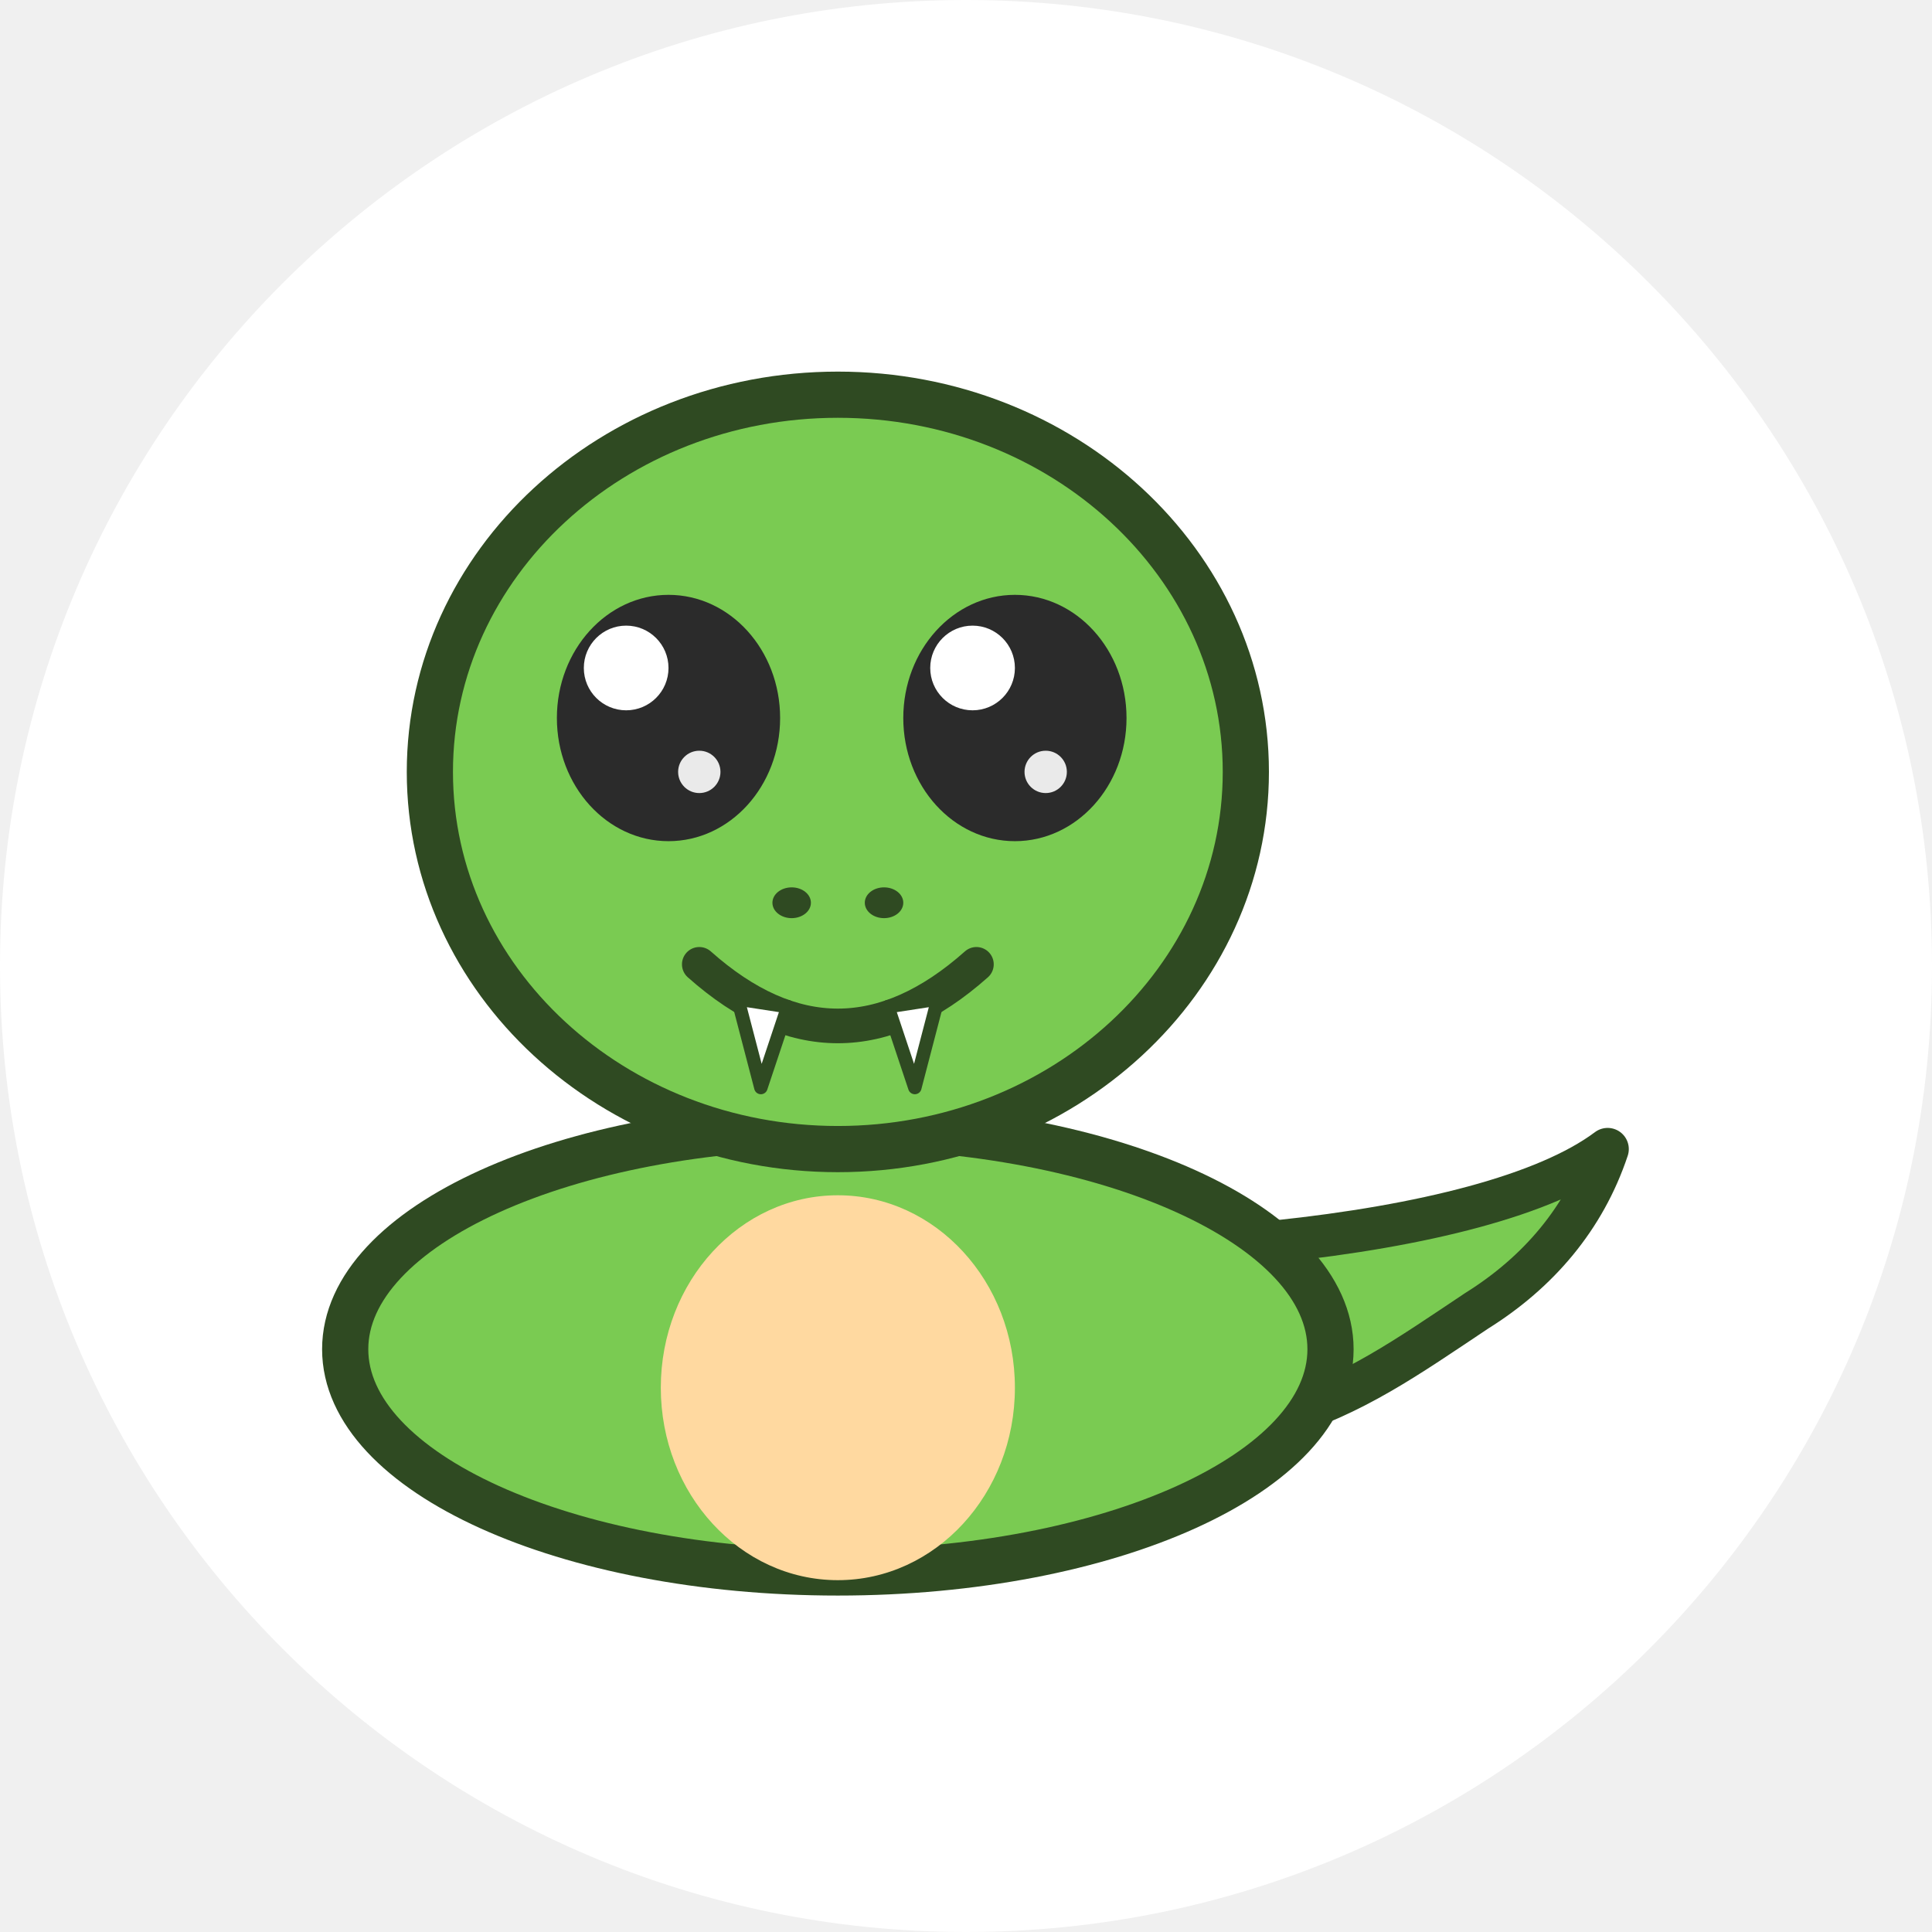
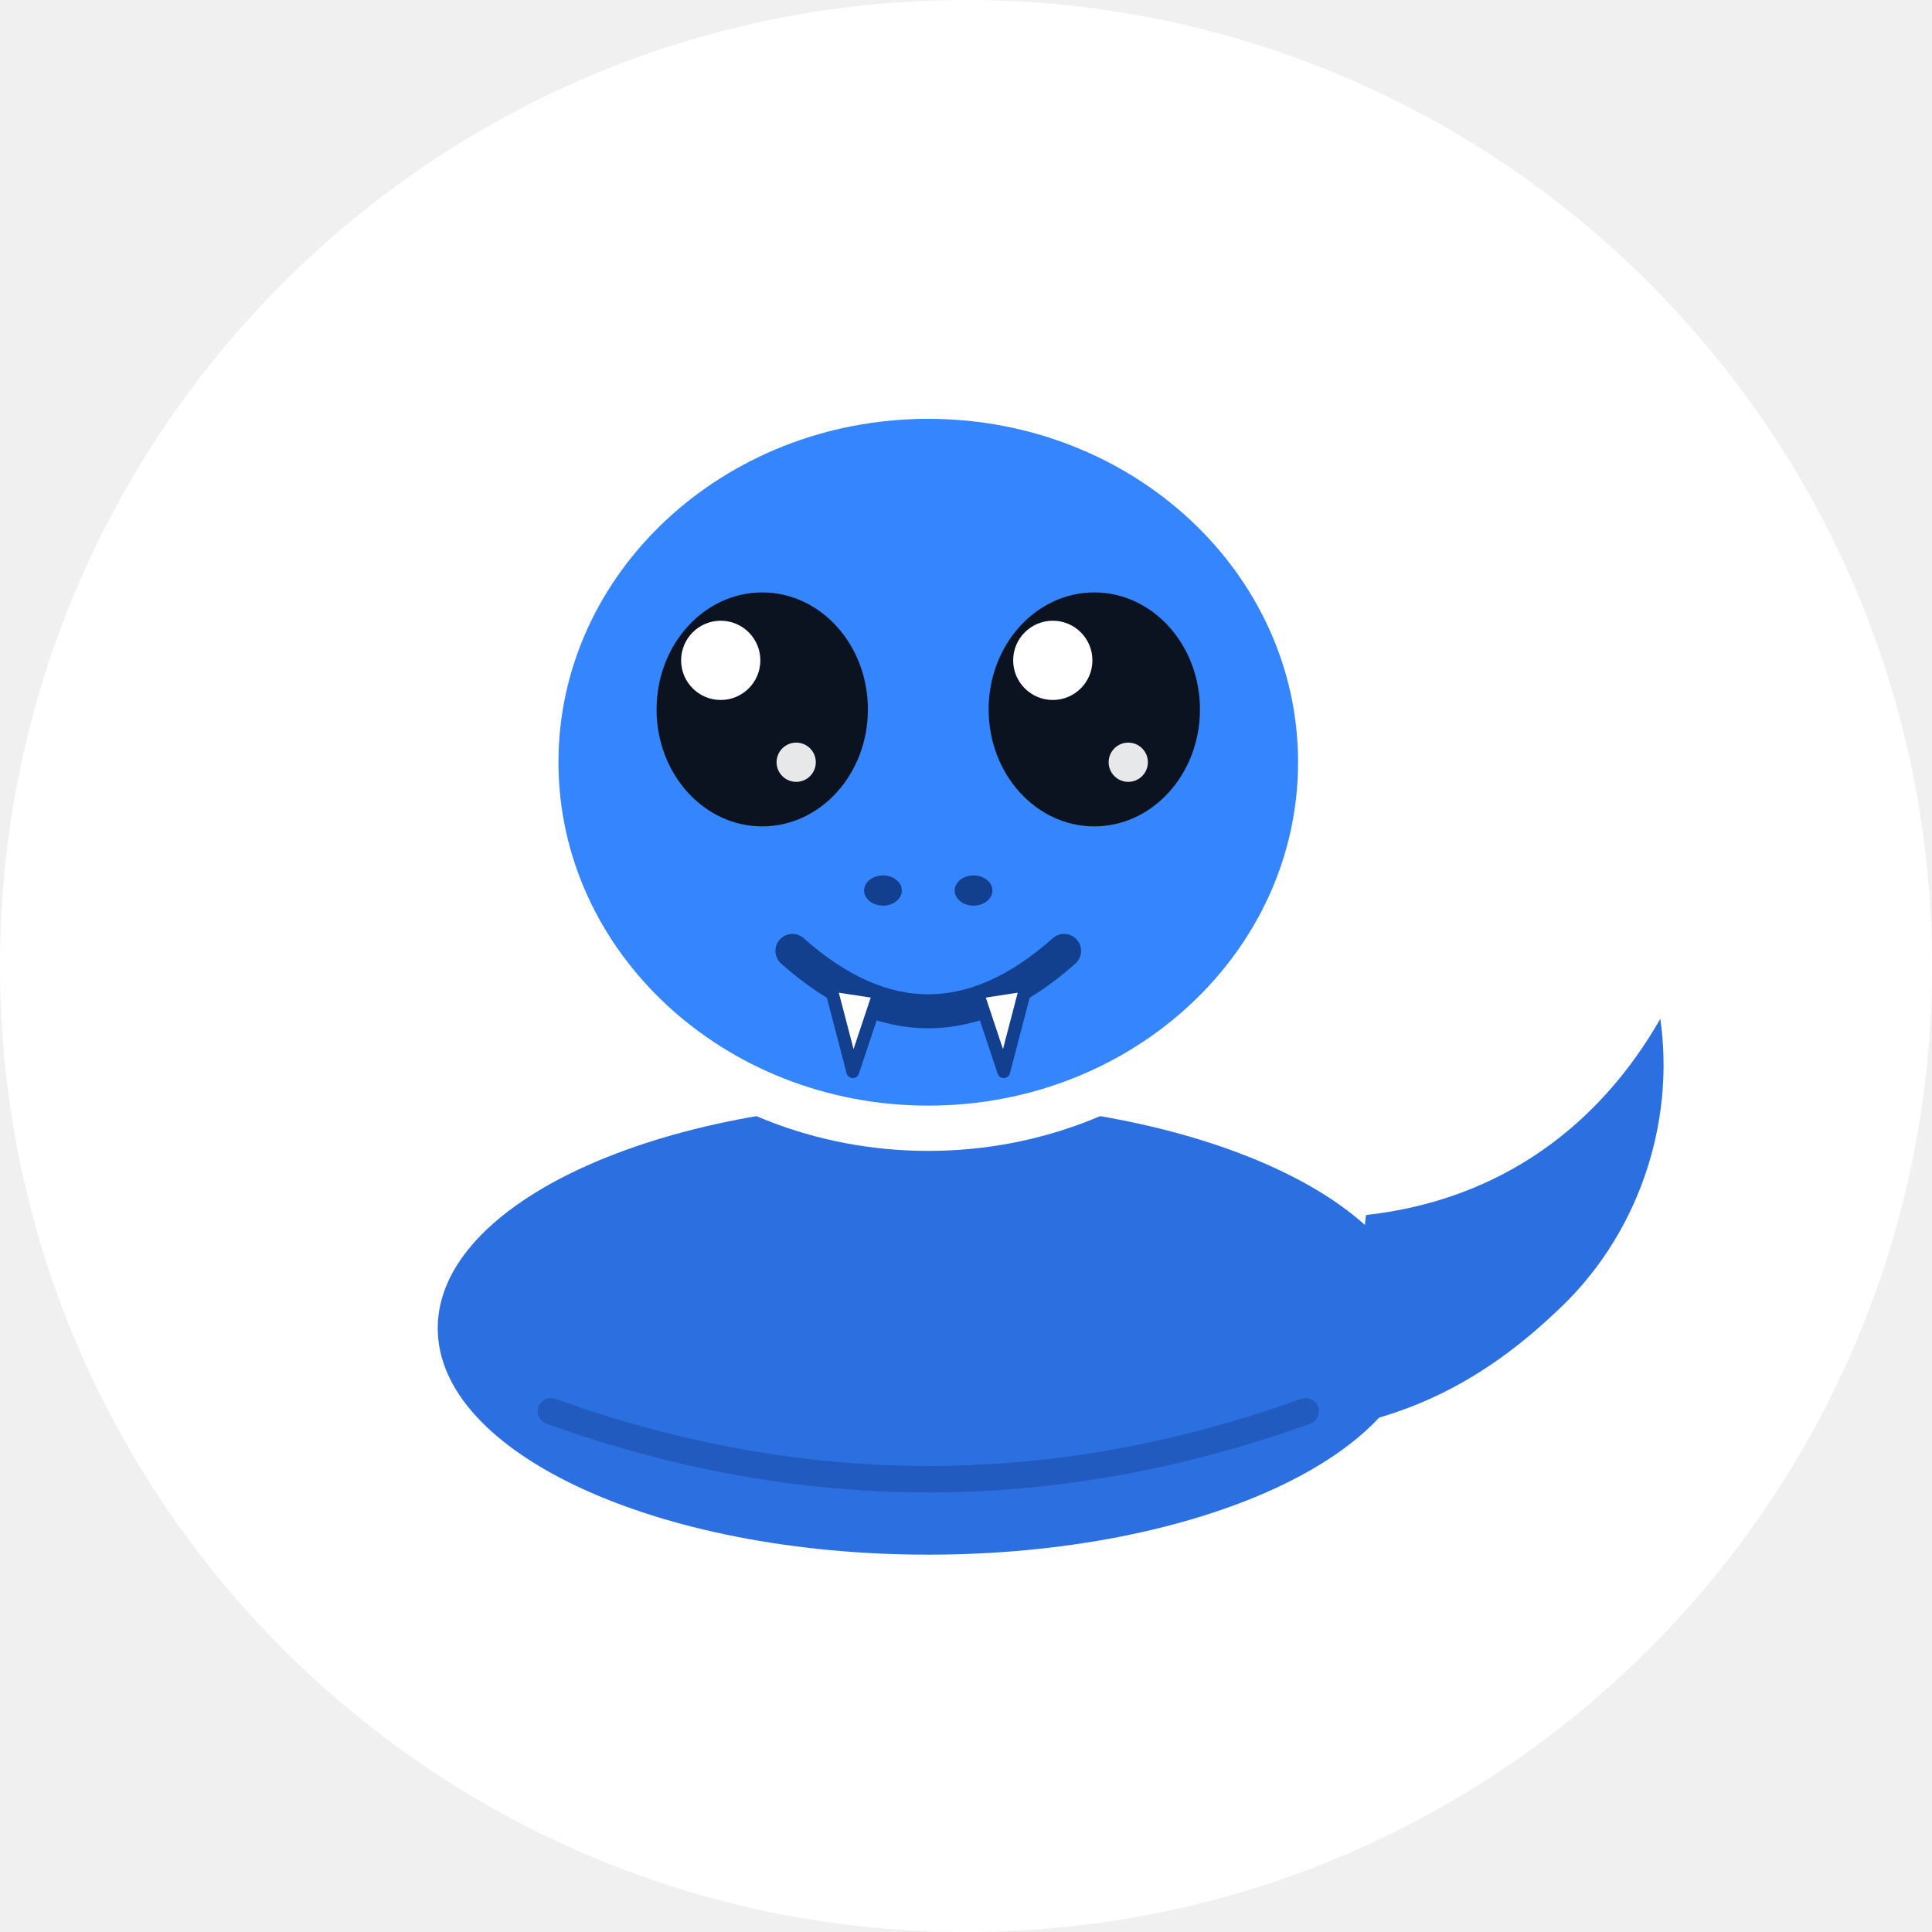
<svg xmlns="http://www.w3.org/2000/svg" width="512" height="512" viewBox="0 0 512 512">
  <circle cx="256" cy="256" r="256" fill="#FFFFFF" />
-   <g transform="translate(-35,-28) scale(1.02)" transform-origin="256 256">
-     <path d="M366,350 C404,346 436,338 452,326 C446,344 434,358 418,368 C400,380 386,390 366,396 Z" fill="#7ACB52" stroke="#2F4A22" stroke-width="11" stroke-linejoin="round" />
-     <path d="M124,378 a128,58 0 1,0 256,0 a128,58 0 1,0 -256,0 Z" fill="#7ACB52" stroke="#2F4A22" stroke-width="12" />
-     <path d="M206,388 a46,50 0 1,0 92,0 a46,50 0 1,0 -92,0 Z" fill="#FFD9A0" />
-     <path d="M146,228 a106,98 0 1,0 212,0 a106,98 0 1,0 -212,0 Z" fill="#7ACB52" stroke="#2F4A22" stroke-width="12" />
-     <path d="M179,214 a29,32 0 1,0 58,0 a29,32 0 1,0 -58,0 Z" fill="#2B2B2B" />
-     <path d="M269,214 a29,32 0 1,0 58,0 a29,32 0 1,0 -58,0 Z" fill="#2B2B2B" />
-     <path d="M186,201 a11,11 0 1,0 22,0 a11,11 0 1,0 -22,0 Z" fill="#FFFFFF" />
-     <path d="M276,201 a11,11 0 1,0 22,0 a11,11 0 1,0 -22,0 Z" fill="#FFFFFF" />
-     <path d="M210.5,228 a5.5,5.5 0 1,0 11,0 a5.5,5.5 0 1,0 -11,0 Z" fill="#FFFFFF" opacity="0.9" />
-     <path d="M300.5,228 a5.5,5.5 0 1,0 11,0 a5.5,5.5 0 1,0 -11,0 Z" fill="#FFFFFF" opacity="0.9" />
-     <path d="M235,262 a5,4 0 1,0 10,0 a5,4 0 1,0 -10,0 Z" fill="#2F4A22" />
-     <path d="M259,262 a5,4 0 1,0 10,0 a5,4 0 1,0 -10,0 Z" fill="#2F4A22" />
-     <path d="M216,278 Q252,310 288,278" fill="none" stroke="#2F4A22" stroke-width="9" stroke-linecap="round" />
-     <path d="M226,287 L232,310 L239,289 Z" fill="#FFFFFF" stroke="#2F4A22" stroke-width="3.5" stroke-linejoin="round" />
-     <path d="M265,289 L272,310 L278,287 Z" fill="#FFFFFF" stroke="#2F4A22" stroke-width="3.5" stroke-linejoin="round" />
+   <g transform="translate(-6,-24)">
+     <path d="M368,346 C404,342 430,322 446,294 C450,322 440,352 418,372 C400,389 382,398 362,402 Z" fill="#2B6FE0" />
+     <path d="M122,376 a130,60 0 1,0 260,0 a130,60 0 1,0 -260,0 Z" fill="#2B6FE0" />
+     <path d="M152,398 Q252,434 352,398" fill="none" stroke="#1B4FA8" stroke-width="7" stroke-linecap="round" stroke-opacity="0.6" />
+     <path d="M148,226 a104,97 0 1,0 208,0 a104,97 0 1,0 -208,0 Z" fill="#3585FF" stroke="#FFFFFF" stroke-width="12" />
+     <ellipse cx="208" cy="212" rx="28" ry="31" fill="#0B1220" />
+     <ellipse cx="296" cy="212" rx="28" ry="31" fill="#0B1220" />
+     <circle cx="197" cy="199" r="10.5" fill="#FFFFFF" />
+     <circle cx="285" cy="199" r="10.5" fill="#FFFFFF" />
+     <circle cx="217" cy="226" r="5.2" fill="#FFFFFF" opacity="0.9" />
+     <circle cx="305" cy="226" r="5.2" fill="#FFFFFF" opacity="0.9" />
+     <ellipse cx="240" cy="260" rx="5" ry="4" fill="#123F8E" />
+     <ellipse cx="264" cy="260" rx="5" ry="4" fill="#123F8E" />
+     <path d="M216,276 Q252,308 288,276" fill="none" stroke="#123F8E" stroke-width="9" stroke-linecap="round" />
+     <path d="M226,285 L232,308 L239,287 Z" fill="#FFFFFF" stroke="#123F8E" stroke-width="3.4" stroke-linejoin="round" />
+     <path d="M265,287 L272,308 L278,285 Z" fill="#FFFFFF" stroke="#123F8E" stroke-width="3.4" stroke-linejoin="round" />
  </g>
</svg>
